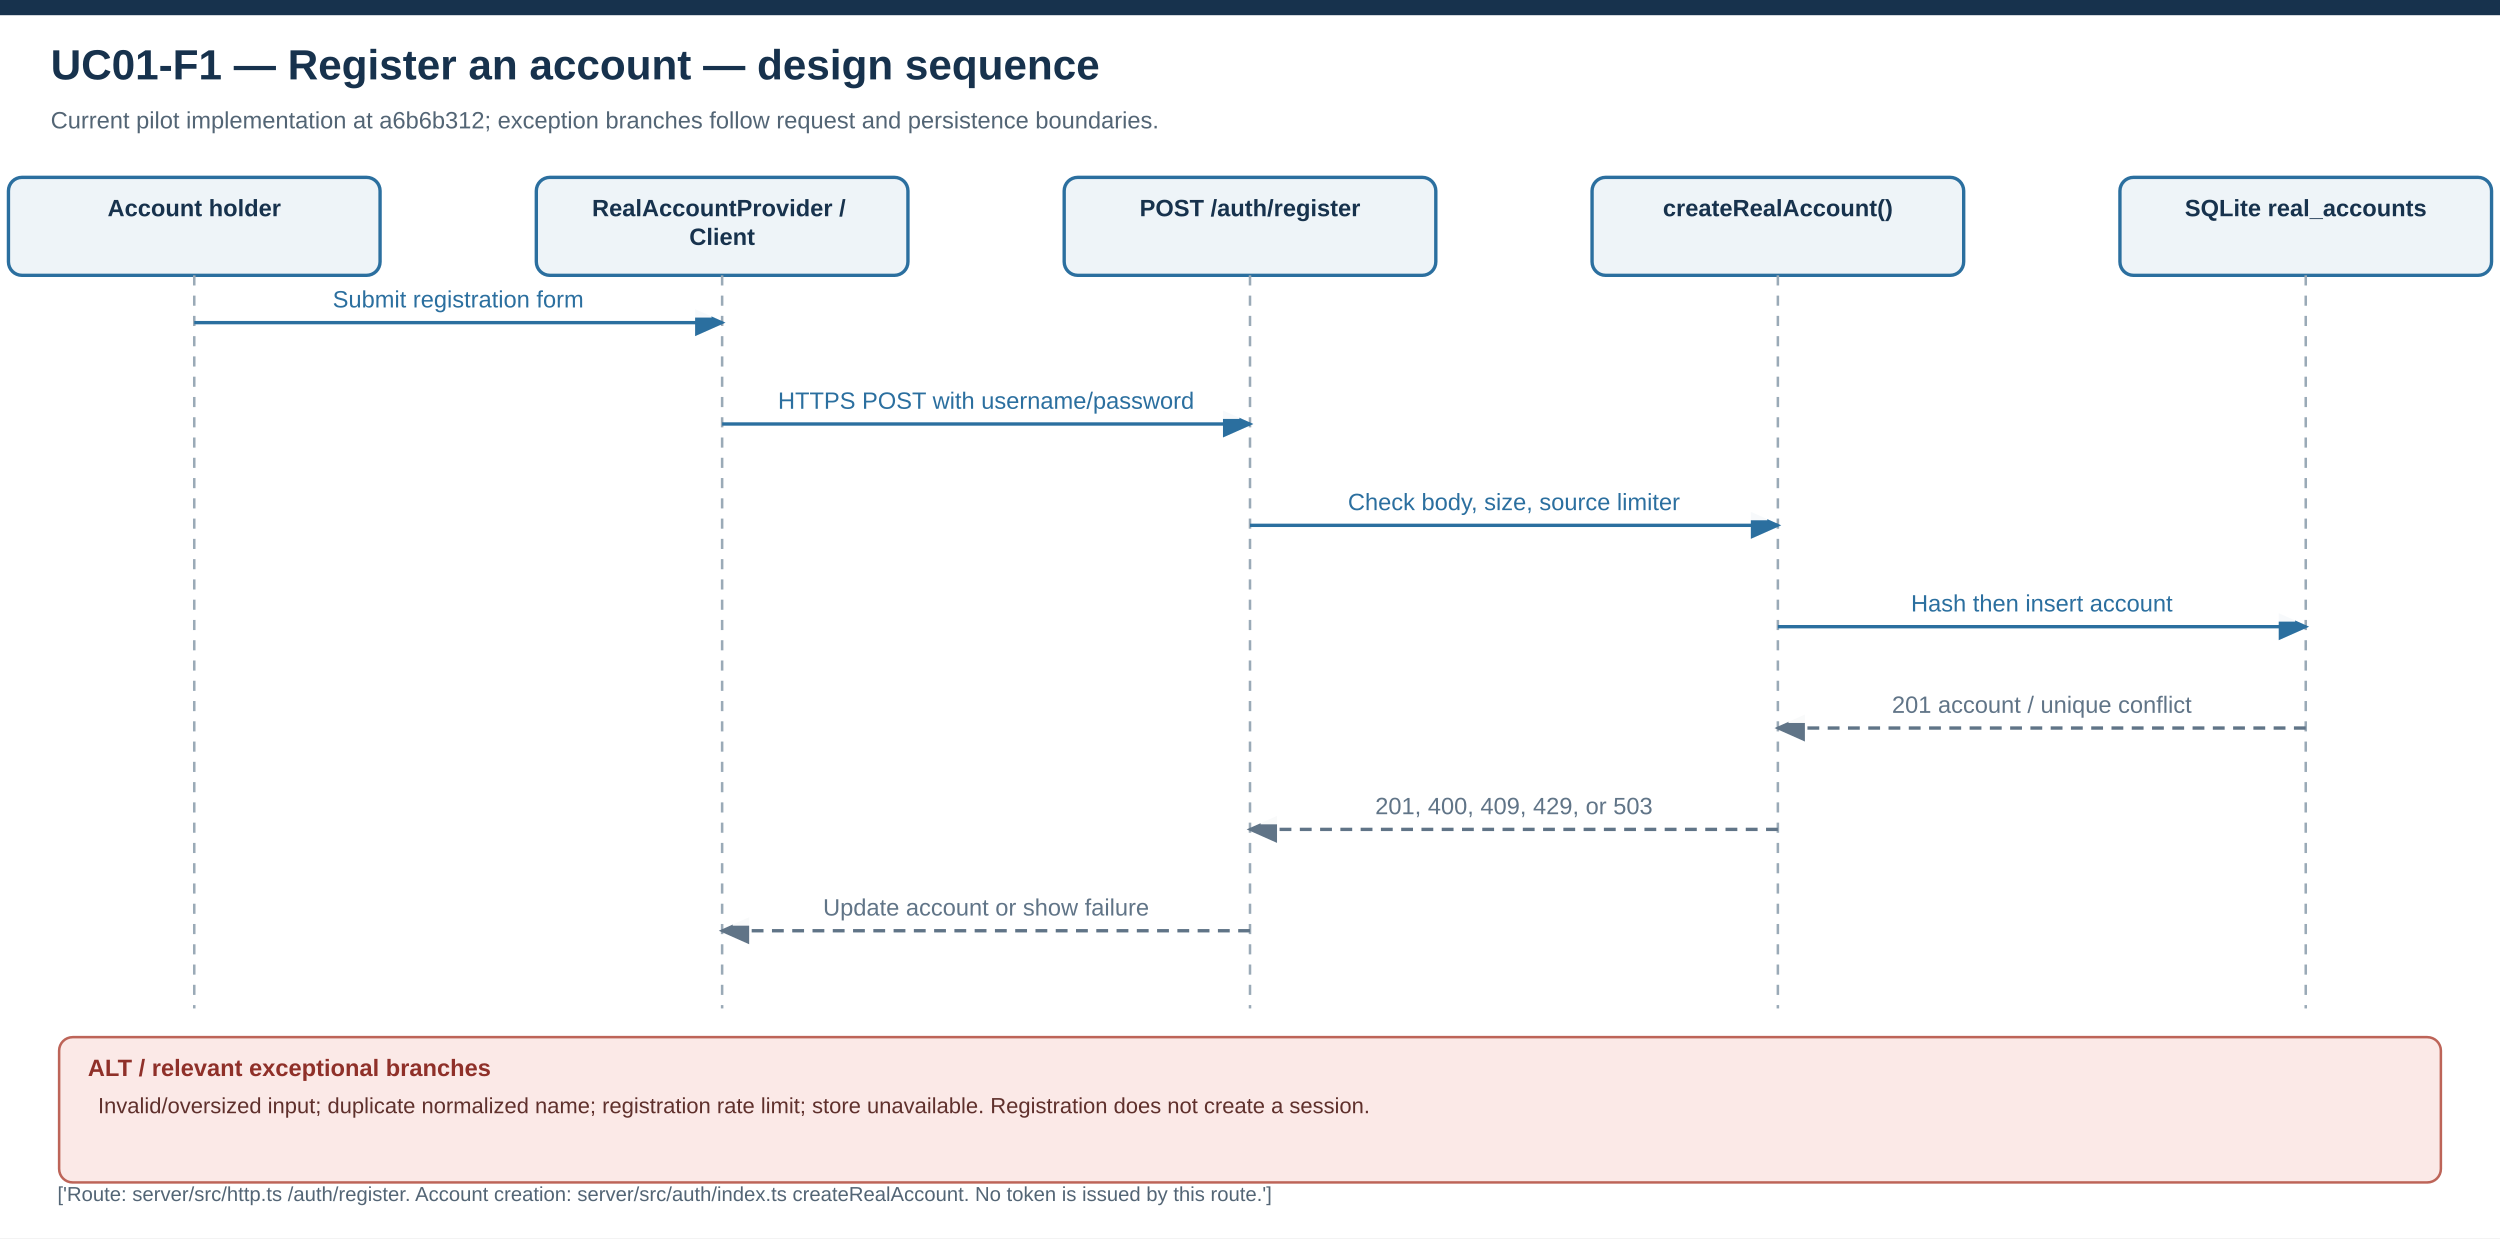
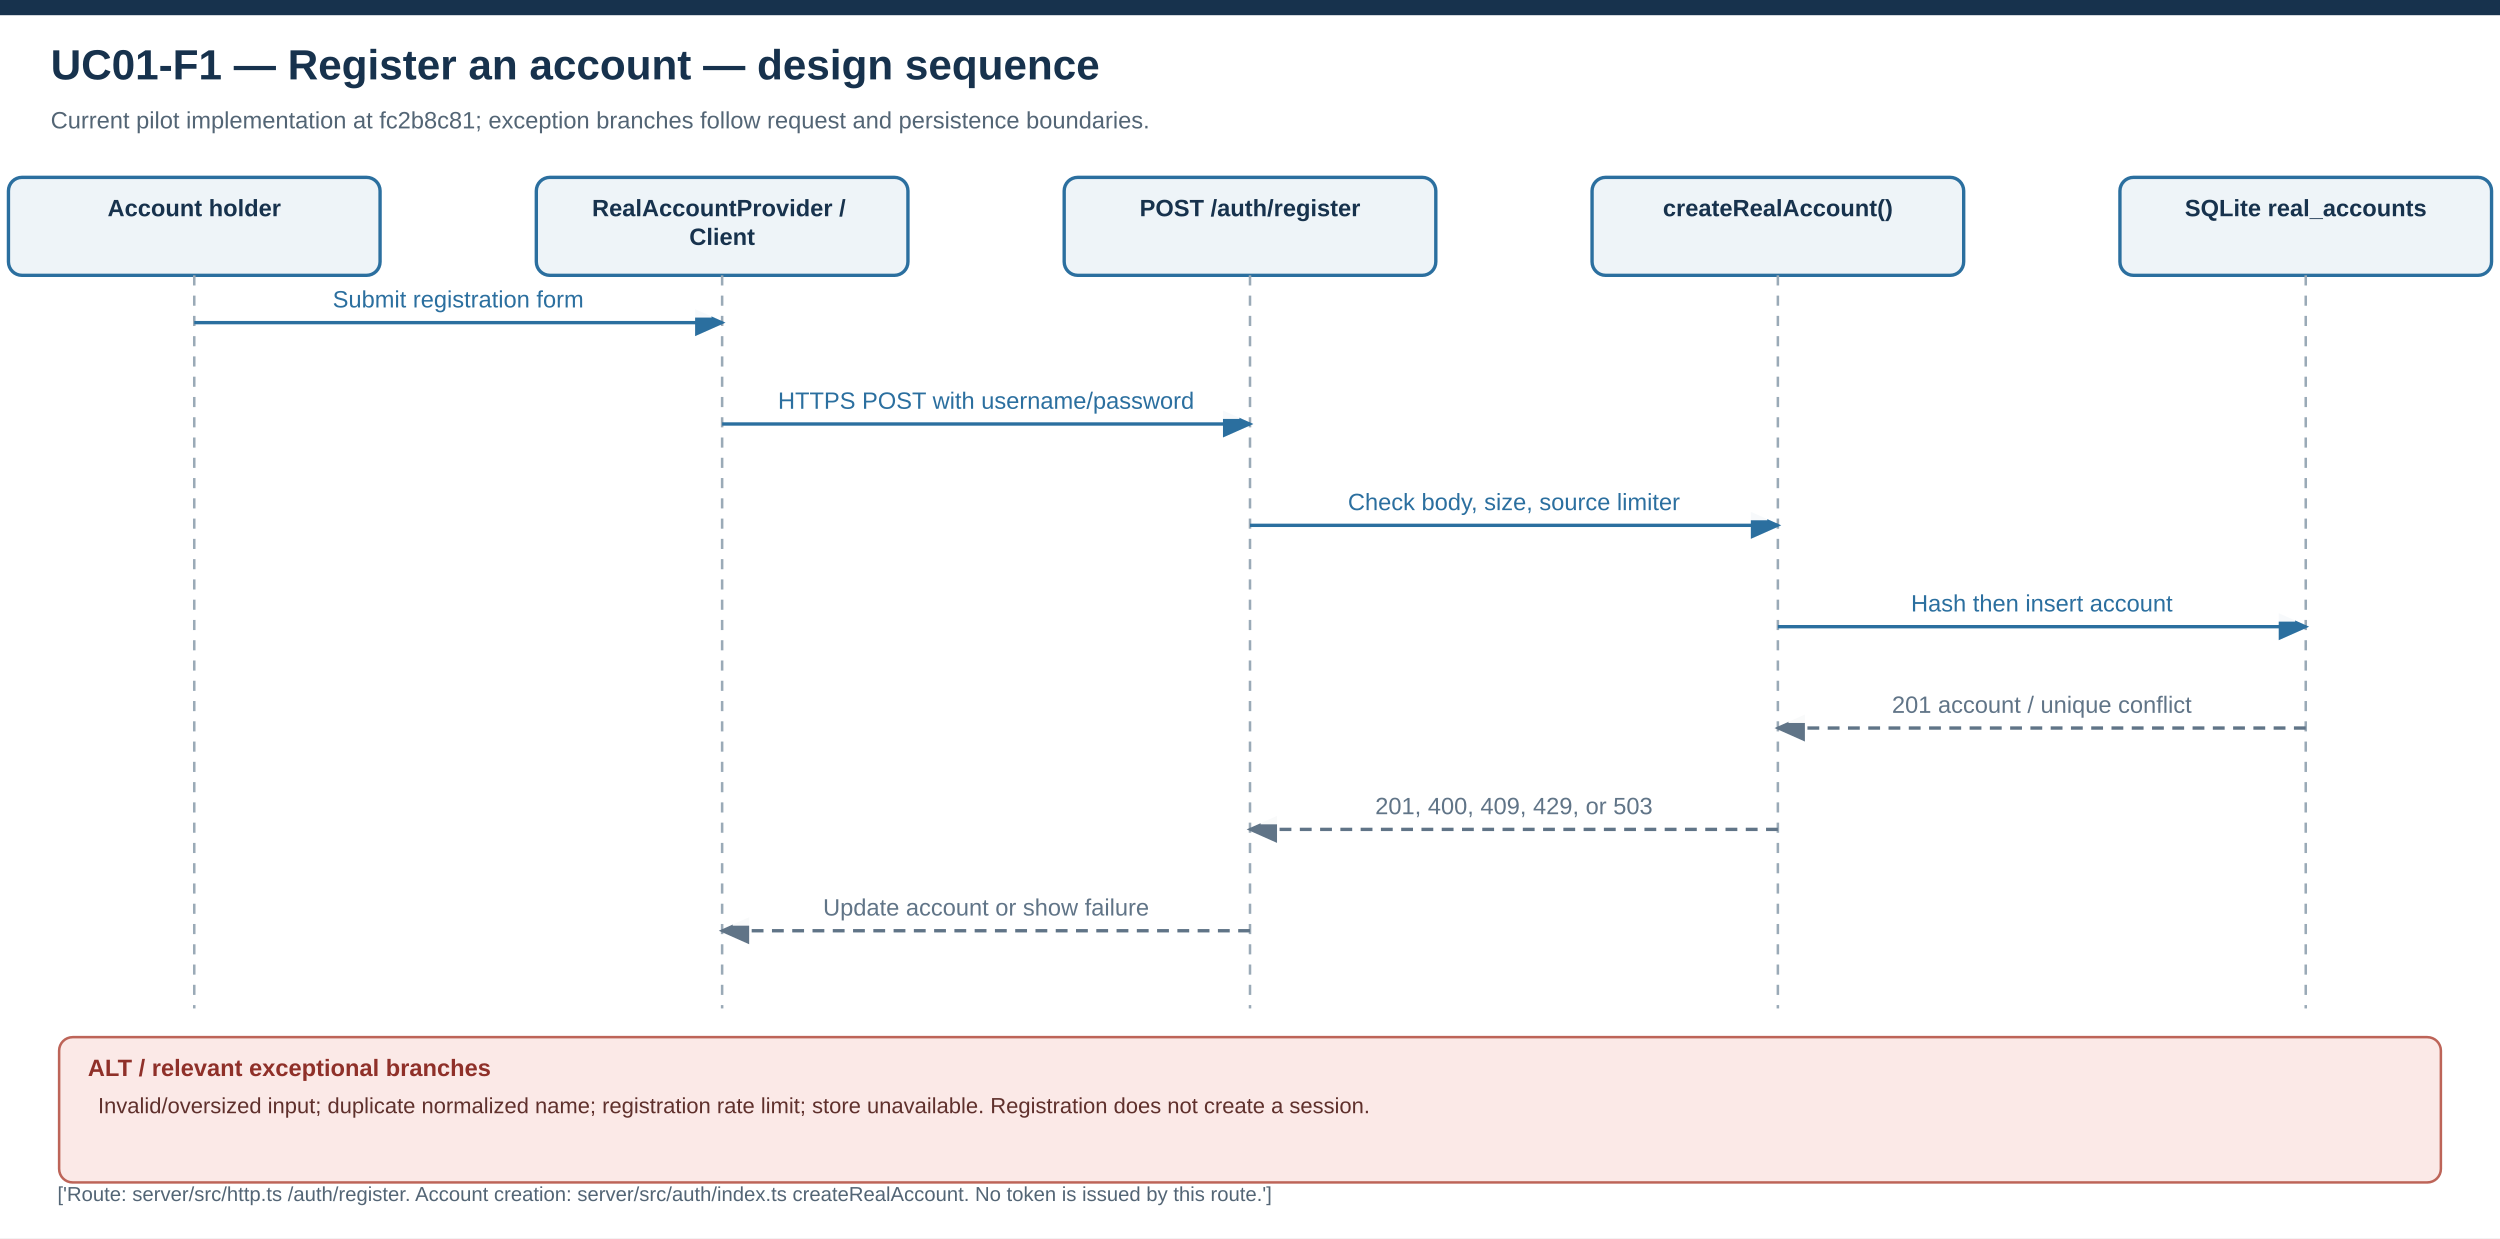
<svg xmlns="http://www.w3.org/2000/svg" width="1480px" height="733px" viewBox="0 0 1480 733" role="img" aria-label="UC01-F1 — Register an account — design sequence">
  <defs>
    <marker id="arrow" markerWidth="9" markerHeight="8" refX="8" refY="4" orient="auto">
      <path d="M0,0 L9,4 L0,8 z" fill="#607487" />
    </marker>
    <marker id="arrowBlue" markerWidth="9" markerHeight="8" refX="8" refY="4" orient="auto">
      <path d="M0,0 L9,4 L0,8 z" fill="#2b6f9f" />
    </marker>
    <marker id="arrowRed" markerWidth="9" markerHeight="8" refX="8" refY="4" orient="auto">
      <path d="M0,0 L9,4 L0,8 z" fill="#b34339" />
    </marker>
  </defs>
  <rect x="0" y="0" width="1480" height="733" fill="#ffffff" />
  <rect x="0" y="0" width="1480" height="9" fill="#17324d" />
  <text x="30" y="47" text-anchor="start" font-family="Arial, Helvetica, sans-serif" font-size="25px" font-weight="bold" fill="#17324d" word-spacing="1px" class="">UC01-F1 — Register an account — design sequence</text>
  <text x="30" y="76" text-anchor="start" font-family="Arial, Helvetica, sans-serif" font-size="14px" font-weight="normal" fill="#536575" word-spacing="1px">
-     <tspan x="30" dy="0">Current pilot implementation at a6b6b312; exception branches follow request and persistence boundaries.</tspan>
+     <tspan x="30" dy="0">Current pilot implementation at fc2b8c81; exception branches follow request and persistence boundaries.</tspan>
  </text>
  <rect x="5.0" y="105" width="220" height="58" rx="8" fill="#eef4f8" stroke="#2b6f9f" stroke-width="2" />
  <text x="115.0" y="128" text-anchor="middle" font-family="Arial, Helvetica, sans-serif" font-size="14px" font-weight="bold" fill="#17324d" word-spacing="1px">
    <tspan x="115.0" dy="0">Account holder</tspan>
  </text>
  <line x1="115.0" y1="163" x2="115.0" y2="597" stroke="#9aaab7" stroke-width="1.5" stroke-dasharray="6 6" />
  <rect x="317.5" y="105" width="220" height="58" rx="8" fill="#eef4f8" stroke="#2b6f9f" stroke-width="2" />
  <text x="427.5" y="128" text-anchor="middle" font-family="Arial, Helvetica, sans-serif" font-size="14px" font-weight="bold" fill="#17324d" word-spacing="1px">
    <tspan x="427.5" dy="0">RealAccountProvider /</tspan>
    <tspan x="427.5" dy="17">Client</tspan>
  </text>
  <line x1="427.5" y1="163" x2="427.5" y2="597" stroke="#9aaab7" stroke-width="1.5" stroke-dasharray="6 6" />
  <rect x="630.0" y="105" width="220" height="58" rx="8" fill="#eef4f8" stroke="#2b6f9f" stroke-width="2" />
  <text x="740.0" y="128" text-anchor="middle" font-family="Arial, Helvetica, sans-serif" font-size="14px" font-weight="bold" fill="#17324d" word-spacing="1px">
    <tspan x="740.0" dy="0">POST /auth/register</tspan>
  </text>
  <line x1="740.0" y1="163" x2="740.0" y2="597" stroke="#9aaab7" stroke-width="1.5" stroke-dasharray="6 6" />
  <rect x="942.5" y="105" width="220" height="58" rx="8" fill="#eef4f8" stroke="#2b6f9f" stroke-width="2" />
  <text x="1052.5" y="128" text-anchor="middle" font-family="Arial, Helvetica, sans-serif" font-size="14px" font-weight="bold" fill="#17324d" word-spacing="1px">
    <tspan x="1052.5" dy="0">createRealAccount()</tspan>
  </text>
  <line x1="1052.5" y1="163" x2="1052.5" y2="597" stroke="#9aaab7" stroke-width="1.5" stroke-dasharray="6 6" />
  <rect x="1255.0" y="105" width="220" height="58" rx="8" fill="#eef4f8" stroke="#2b6f9f" stroke-width="2" />
  <text x="1365.0" y="128" text-anchor="middle" font-family="Arial, Helvetica, sans-serif" font-size="14px" font-weight="bold" fill="#17324d" word-spacing="1px">
    <tspan x="1365.0" dy="0">SQLite real_accounts</tspan>
  </text>
  <line x1="1365.0" y1="163" x2="1365.0" y2="597" stroke="#9aaab7" stroke-width="1.5" stroke-dasharray="6 6" />
  <line x1="115.0" y1="191" x2="427.5" y2="191" stroke="#2b6f9f" stroke-width="2" marker-end="url(#arrowBlue)" />
  <rect x="121.25" y="166" width="300" height="22" fill="#ffffff" opacity="0.96" />
  <text x="271.25" y="182" text-anchor="middle" font-family="Arial, Helvetica, sans-serif" font-size="14px" font-weight="normal" fill="#2b6f9f" word-spacing="1px">
    <tspan x="271.25" dy="0">Submit registration form</tspan>
  </text>
  <line x1="427.5" y1="251" x2="740.0" y2="251" stroke="#2b6f9f" stroke-width="2" marker-end="url(#arrowBlue)" />
  <rect x="433.75" y="226" width="300" height="22" fill="#ffffff" opacity="0.96" />
  <text x="583.75" y="242" text-anchor="middle" font-family="Arial, Helvetica, sans-serif" font-size="14px" font-weight="normal" fill="#2b6f9f" word-spacing="1px">
    <tspan x="583.75" dy="0">HTTPS POST with username/password</tspan>
  </text>
  <line x1="740.0" y1="311" x2="1052.5" y2="311" stroke="#2b6f9f" stroke-width="2" marker-end="url(#arrowBlue)" />
  <rect x="746.25" y="286" width="300" height="22" fill="#ffffff" opacity="0.96" />
  <text x="896.25" y="302" text-anchor="middle" font-family="Arial, Helvetica, sans-serif" font-size="14px" font-weight="normal" fill="#2b6f9f" word-spacing="1px">
    <tspan x="896.25" dy="0">Check body, size, source limiter</tspan>
  </text>
  <line x1="1052.5" y1="371" x2="1365.0" y2="371" stroke="#2b6f9f" stroke-width="2" marker-end="url(#arrowBlue)" />
  <rect x="1058.75" y="346" width="300" height="22" fill="#ffffff" opacity="0.96" />
  <text x="1208.75" y="362" text-anchor="middle" font-family="Arial, Helvetica, sans-serif" font-size="14px" font-weight="normal" fill="#2b6f9f" word-spacing="1px">
    <tspan x="1208.75" dy="0">Hash then insert account</tspan>
  </text>
  <line x1="1365.0" y1="431" x2="1052.5" y2="431" stroke="#607487" stroke-width="2" stroke-dasharray="7 5" marker-end="url(#arrow)" />
  <rect x="1058.75" y="406" width="300" height="22" fill="#ffffff" opacity="0.96" />
  <text x="1208.75" y="422" text-anchor="middle" font-family="Arial, Helvetica, sans-serif" font-size="14px" font-weight="normal" fill="#607487" word-spacing="1px">
    <tspan x="1208.75" dy="0">201 account / unique conflict</tspan>
  </text>
  <line x1="1052.5" y1="491" x2="740.0" y2="491" stroke="#607487" stroke-width="2" stroke-dasharray="7 5" marker-end="url(#arrow)" />
  <rect x="746.25" y="466" width="300" height="22" fill="#ffffff" opacity="0.96" />
  <text x="896.25" y="482" text-anchor="middle" font-family="Arial, Helvetica, sans-serif" font-size="14px" font-weight="normal" fill="#607487" word-spacing="1px">
    <tspan x="896.25" dy="0">201, 400, 409, 429, or 503</tspan>
  </text>
  <line x1="740.0" y1="551" x2="427.5" y2="551" stroke="#607487" stroke-width="2" stroke-dasharray="7 5" marker-end="url(#arrow)" />
  <rect x="433.75" y="526" width="300" height="22" fill="#ffffff" opacity="0.96" />
  <text x="583.75" y="542" text-anchor="middle" font-family="Arial, Helvetica, sans-serif" font-size="14px" font-weight="normal" fill="#607487" word-spacing="1px">
    <tspan x="583.75" dy="0">Update account or show failure</tspan>
  </text>
  <rect x="35" y="614" width="1410" height="86" rx="8" fill="#fbe9e7" stroke="#bd6458" stroke-width="1.5" />
  <text x="52" y="637" text-anchor="start" font-family="Arial, Helvetica, sans-serif" font-size="14px" font-weight="bold" fill="#8f3029" word-spacing="1px" class="">ALT / relevant exceptional branches</text>
  <text x="58" y="659" text-anchor="start" font-family="Arial, Helvetica, sans-serif" font-size="13px" font-weight="normal" fill="#5f302c" word-spacing="1px">
    <tspan x="58" dy="0">Invalid/oversized input; duplicate normalized name; registration rate limit; store unavailable. Registration does not create a session.</tspan>
  </text>
  <text x="34" y="711" text-anchor="start" font-family="Arial, Helvetica, sans-serif" font-size="12px" font-weight="normal" fill="#536575" word-spacing="1px">
    <tspan x="34" dy="0">['Route: server/src/http.ts /auth/register. Account creation: server/src/auth/index.ts createRealAccount. No token is issued by this route.']</tspan>
  </text>
</svg>
